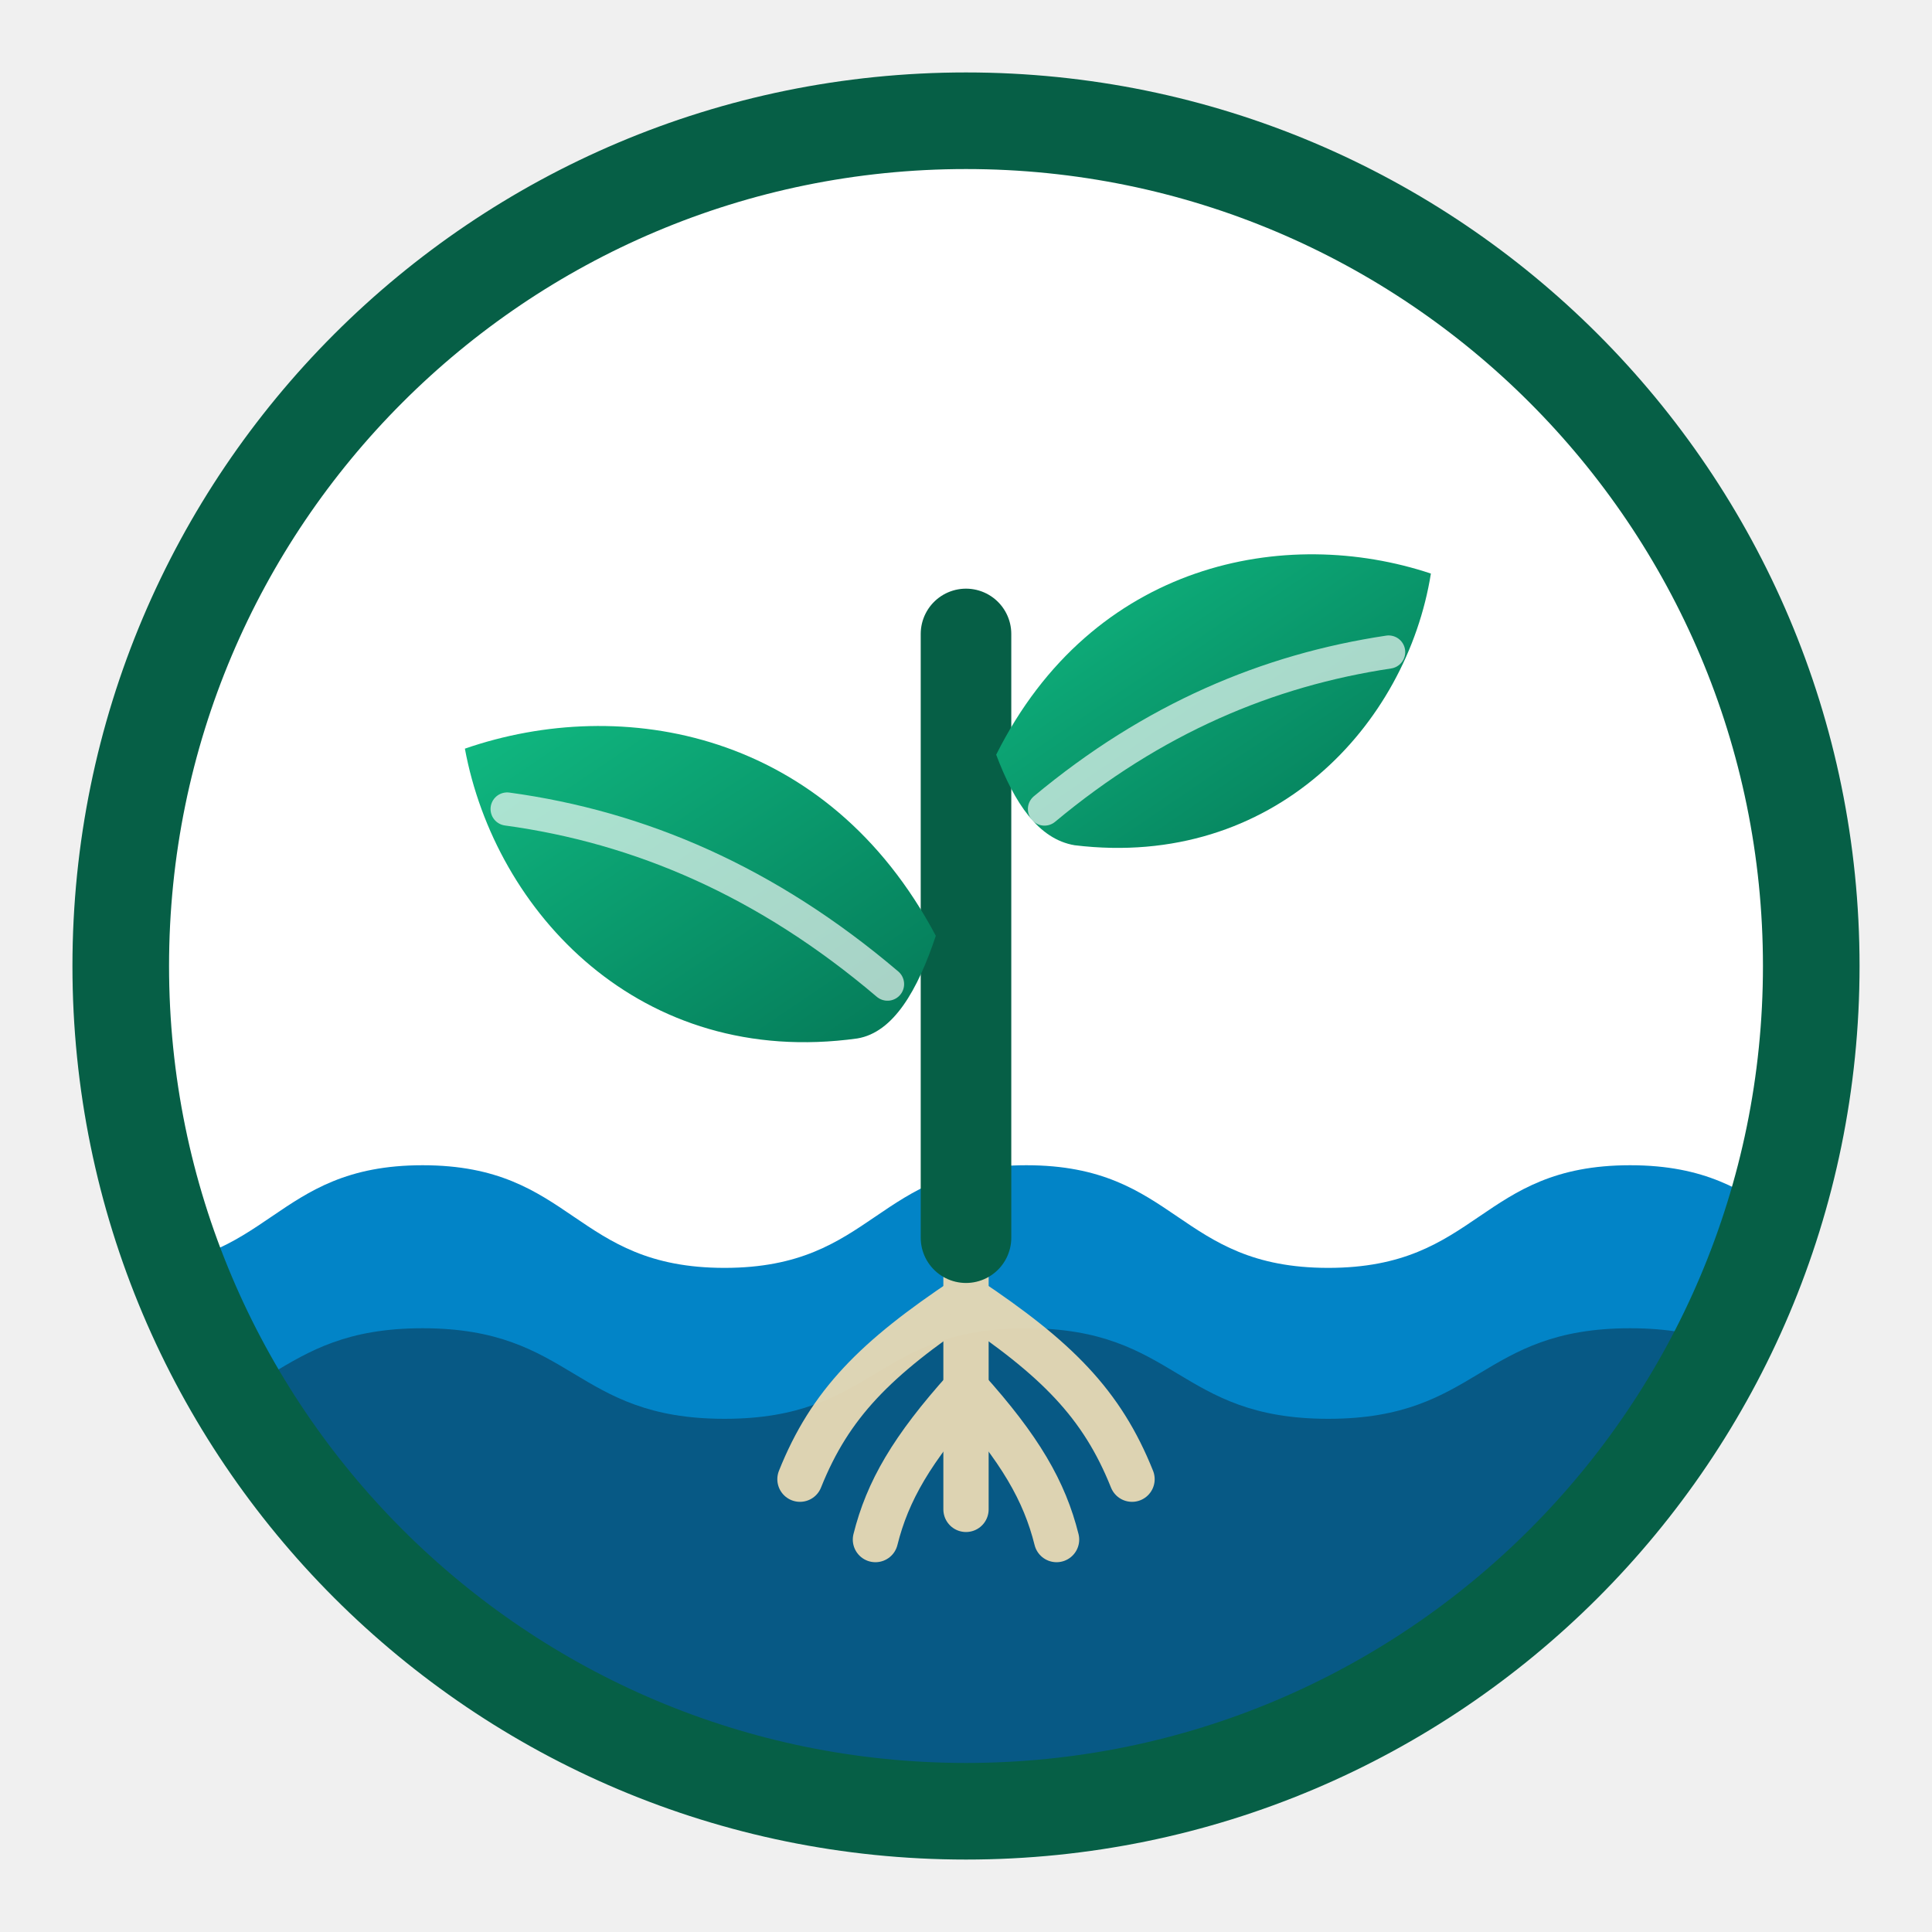
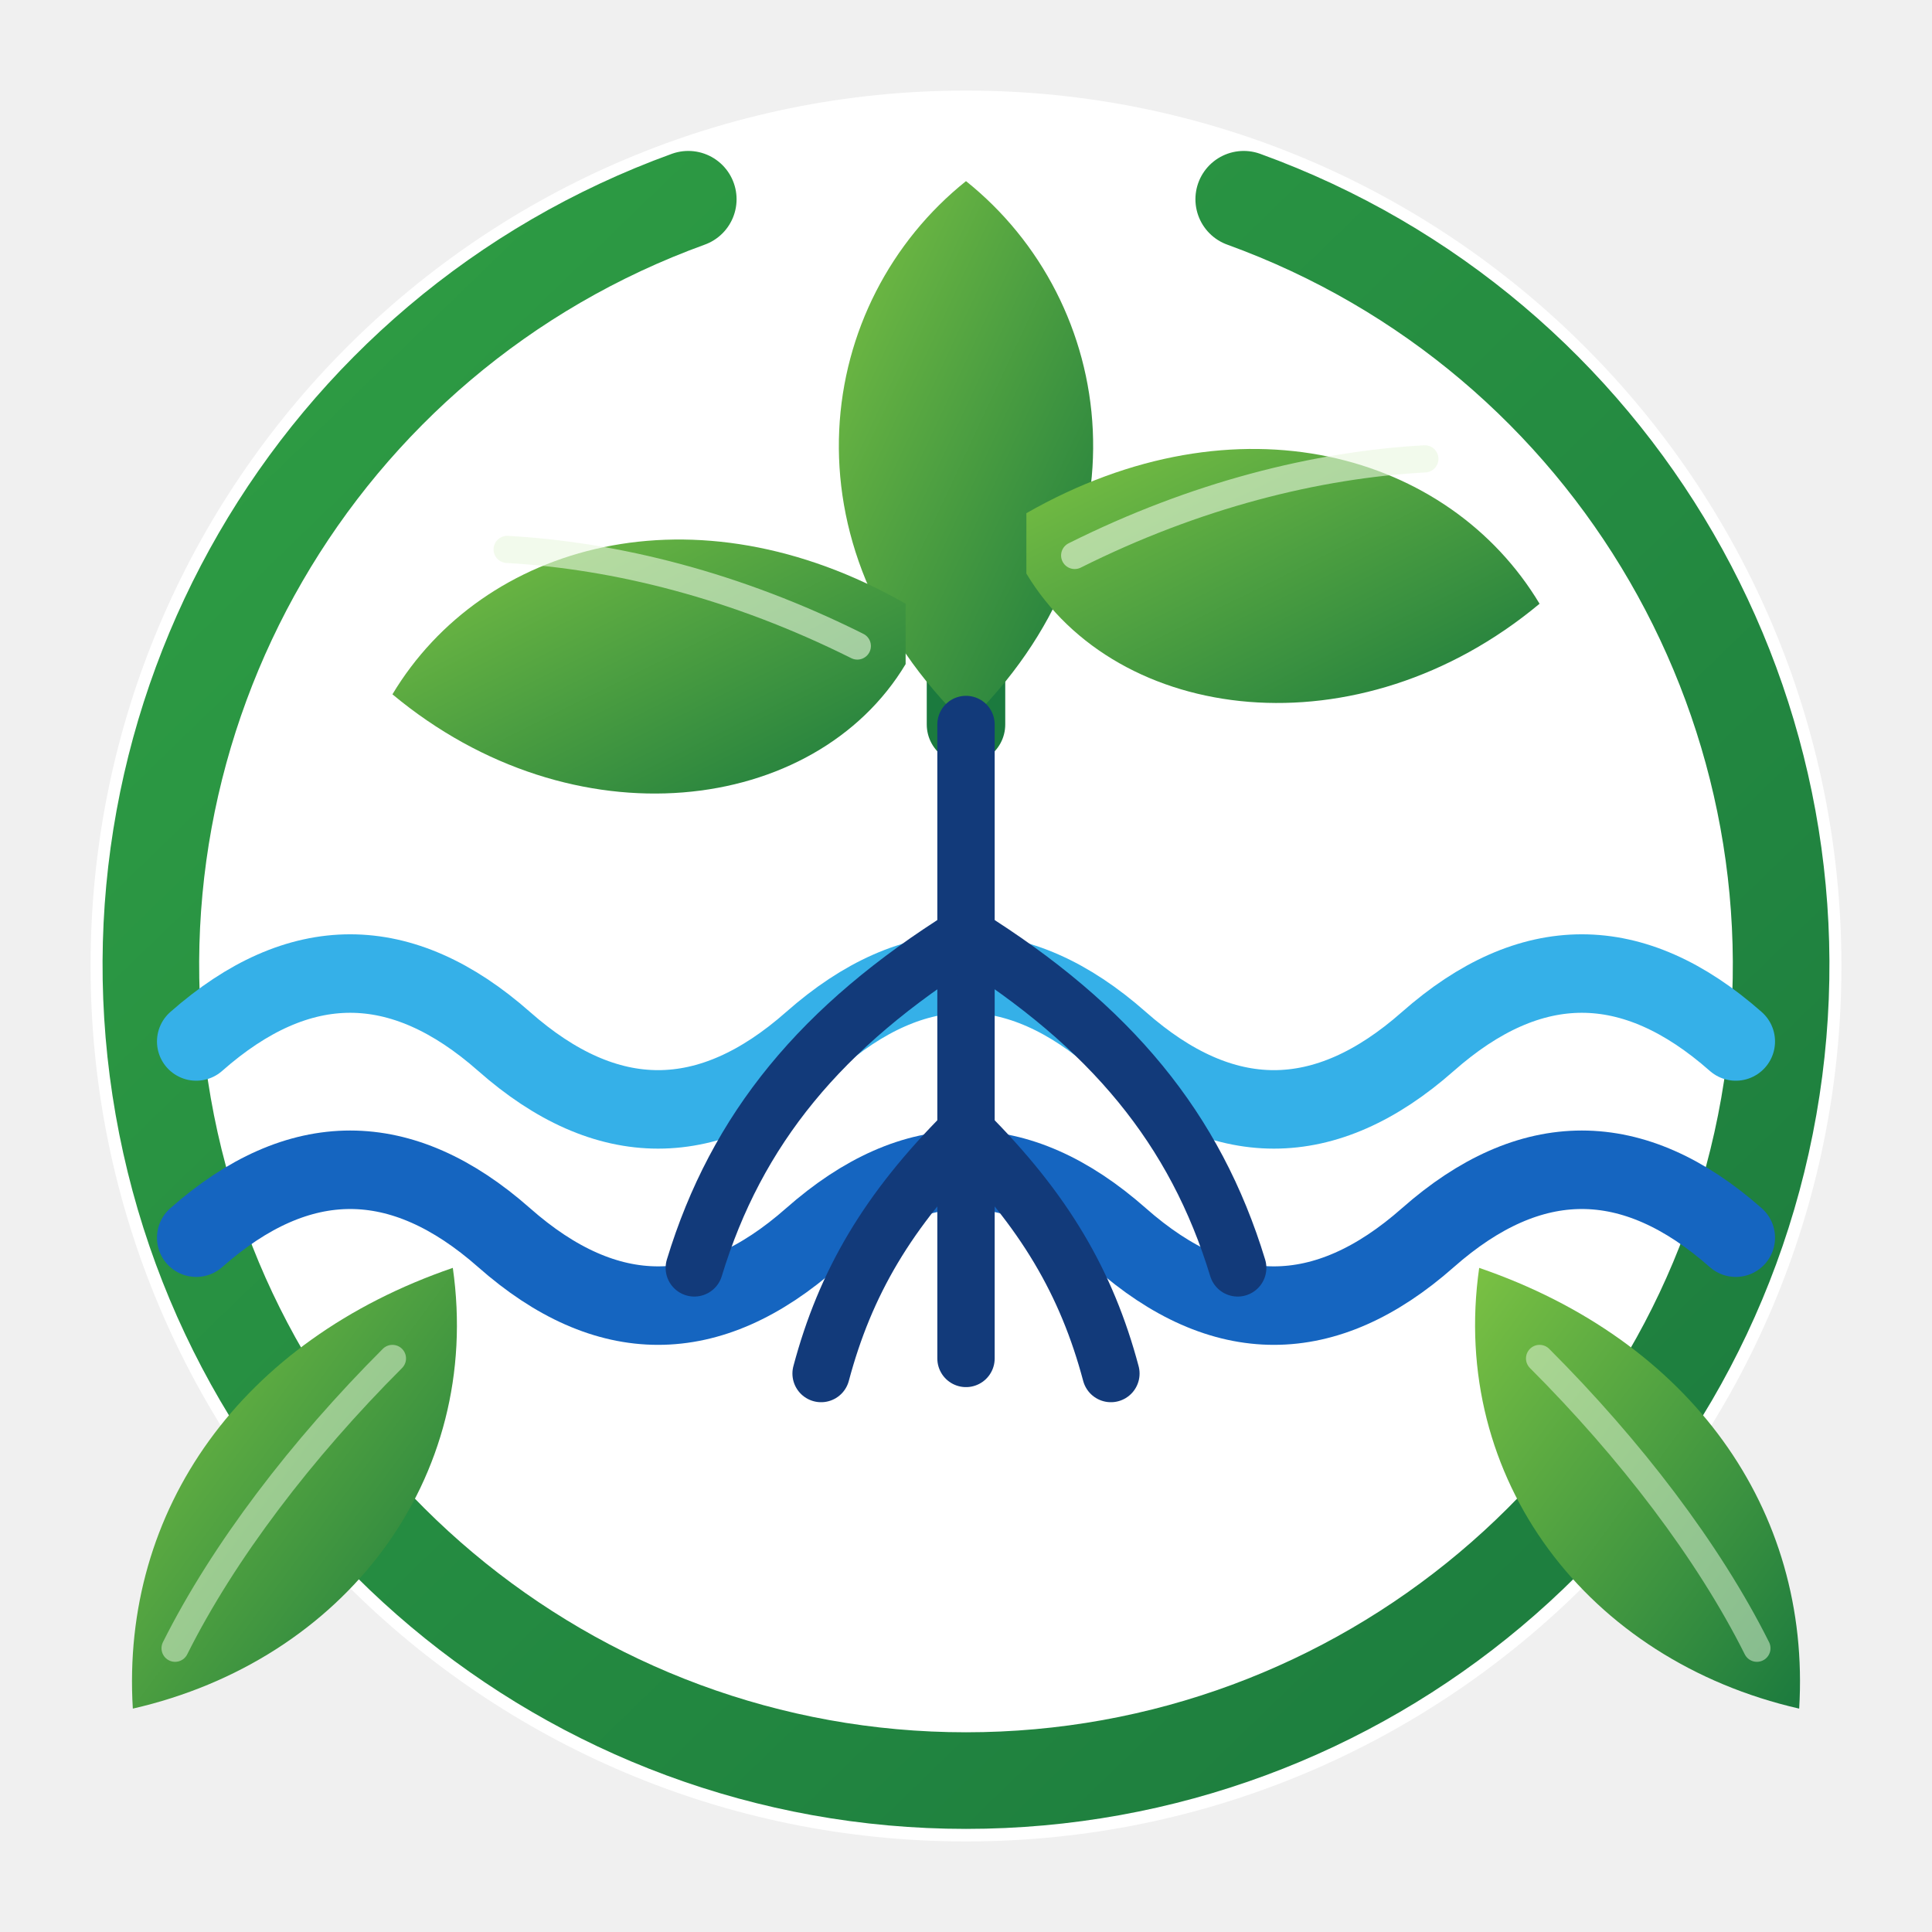
<svg xmlns="http://www.w3.org/2000/svg" viewBox="0 0 64 64" role="img" aria-labelledby="isotipoTitulo">
  <defs>
-     <clipPath id="isoCirculo">
-       <circle cx="32" cy="32" r="28" />
-     </clipPath>
    <linearGradient id="isoHoja" x1="0" y1="0" x2="1" y2="1">
-       <stop offset="0" stop-color="#10b981" />
-       <stop offset="1" stop-color="#047857" />
+       <stop offset="0" stop-color="#7ac143" />
+       <stop offset="1" stop-color="#1b7a3e" />
+     </linearGradient>
+     <linearGradient id="isoAro" x1="0" y1="0" x2="1" y2="1">
+       <stop offset="0" stop-color="#2f9e44" />
+       <stop offset="1" stop-color="#1b7a3e" />
    </linearGradient>
  </defs>
-   <circle cx="32" cy="32" r="28" fill="#ffffff" />
-   <g clip-path="url(#isoCirculo)">
-     <path d="M4 42c5 0 5-3.4 10-3.4S19 42 24 42s5-3.4 10-3.4S39 42 44 42s5-3.4 10-3.4S59 42 64 42v22H4z" fill="#0284c7" />
-     <path d="M4 47c5 0 5-3 10-3s5 3 10 3 5-3 10-3 5 3 10 3 5-3 10-3 5 3 10 3v17H4z" fill="#075985" />
-     <g stroke="#e8d9b5" stroke-width="1.5" stroke-linecap="round" fill="none" opacity=".95">
-       <path d="M32 40v10" />
-       <path d="M32 43c-3 2-4.5 3.5-5.5 6" />
-       <path d="M32 43c3 2 4.5 3.5 5.5 6" />
-       <path d="M32 46c-1.8 2-2.6 3.4-3 5" />
-       <path d="M32 46c1.8 2 2.6 3.4 3 5" />
-     </g>
-     <path d="M32 41V21" stroke="#065f46" stroke-width="3" stroke-linecap="round" fill="none" />
-     <path d="M31 31c-3.6-6.8-10.4-8-15.6-6.2 1 5.4 5.8 10.6 13 9.6 1.2-.2 2-1.6 2.6-3.4z" fill="url(#isoHoja)" />
-     <path d="M33 25c3.2-6.4 9.6-7.6 14.4-6 -.8 5-5.2 9.8-11.8 9-1.2-.2-2-1.4-2.6-3z" fill="url(#isoHoja)" />
-     <path d="M29.4 32.6c-4-3.4-8.2-5.2-12.6-5.8" stroke="#ffffff" stroke-width="1.1" stroke-linecap="round" fill="none" opacity=".65" />
-     <path d="M34.6 26.8c3.6-3 7.4-4.6 11.4-5.2" stroke="#ffffff" stroke-width="1.1" stroke-linecap="round" fill="none" opacity=".65" />
+   <circle cx="32" cy="32" r="29" fill="#ffffff" />
+   <path d="M41.2 6.6A27 27 0 1 1 22.8 6.6" fill="none" stroke="url(#isoAro)" stroke-width="3.2" stroke-linecap="round" />
+   <g fill="url(#isoHoja)">
+     <path d="M49 42c7 2.4 11 8 10.6 14.6-7-1.6-11.6-7.6-10.6-14.6z" />
+     <path d="M15 42c-7 2.4-11 8-10.6 14.6 7-1.6 11.6-7.6 10.6-14.6z" />
  </g>
-   <circle cx="32" cy="32" r="28" fill="none" stroke="#065f46" stroke-width="3.2" />
+   <g stroke="#eaf7e0" stroke-width=".9" stroke-linecap="round" fill="none" opacity=".5">
+     <path d="M51 45c3 3 5.6 6.4 7.2 9.6" />
+     <path d="M13 45c-3 3-5.6 6.4-7.2 9.6" />
+   </g>
+   <path d="M32 24V10" stroke="#1b7a3e" stroke-width="2.6" stroke-linecap="round" fill="none" />
+   <g fill="url(#isoHoja)">
+     <path d="M32 6c-5 4-6.2 12 0 18 6.2-6 5-14 0-18z" />
+     <path d="M30 20c-7-4-14-2-17 3 6 5 14 4 17-1z" />
+     <path d="M34 17c7-4 14-2 17 3-6 5-14 4-17-1z" />
+   </g>
+   <g stroke="#eaf7e0" stroke-width=".9" stroke-linecap="round" fill="none" opacity=".6">
+     <path d="M28.4 21.4c-4-2-8-3-11.6-3.2" />
+     <path d="M35.6 18.4c4-2 8-3 11.6-3.2" />
+   </g>
+   <g fill="none" stroke-linecap="round" stroke-width="2.6">
+     <path d="M6.5 34.5c3.4-3 6.8-3 10.2 0s6.8 3 10.2 0 6.8-3 10.2 0 6.8 3 10.2 0 6.8-3 10.2 0" stroke="#35b0e8" />
+     <path d="M6.5 41c3.4-3 6.8-3 10.2 0s6.8 3 10.2 0 6.8-3 10.2 0 6.8 3 10.2 0 6.8-3 10.2 0" stroke="#1565c0" />
+   </g>
+   <g stroke="#123a7a" stroke-width="1.9" stroke-linecap="round" fill="none">
+     <path d="M32 24v21" />
+     <path d="M32 31c-4.8 3-7.6 6.4-9 11" />
+     <path d="M32 31c4.8 3 7.6 6.4 9 11" />
+     <path d="M32 37.5c-2.6 2.6-4 5-4.8 8" />
+     <path d="M32 37.5c2.6 2.6 4 5 4.8 8" />
+   </g>
</svg>
